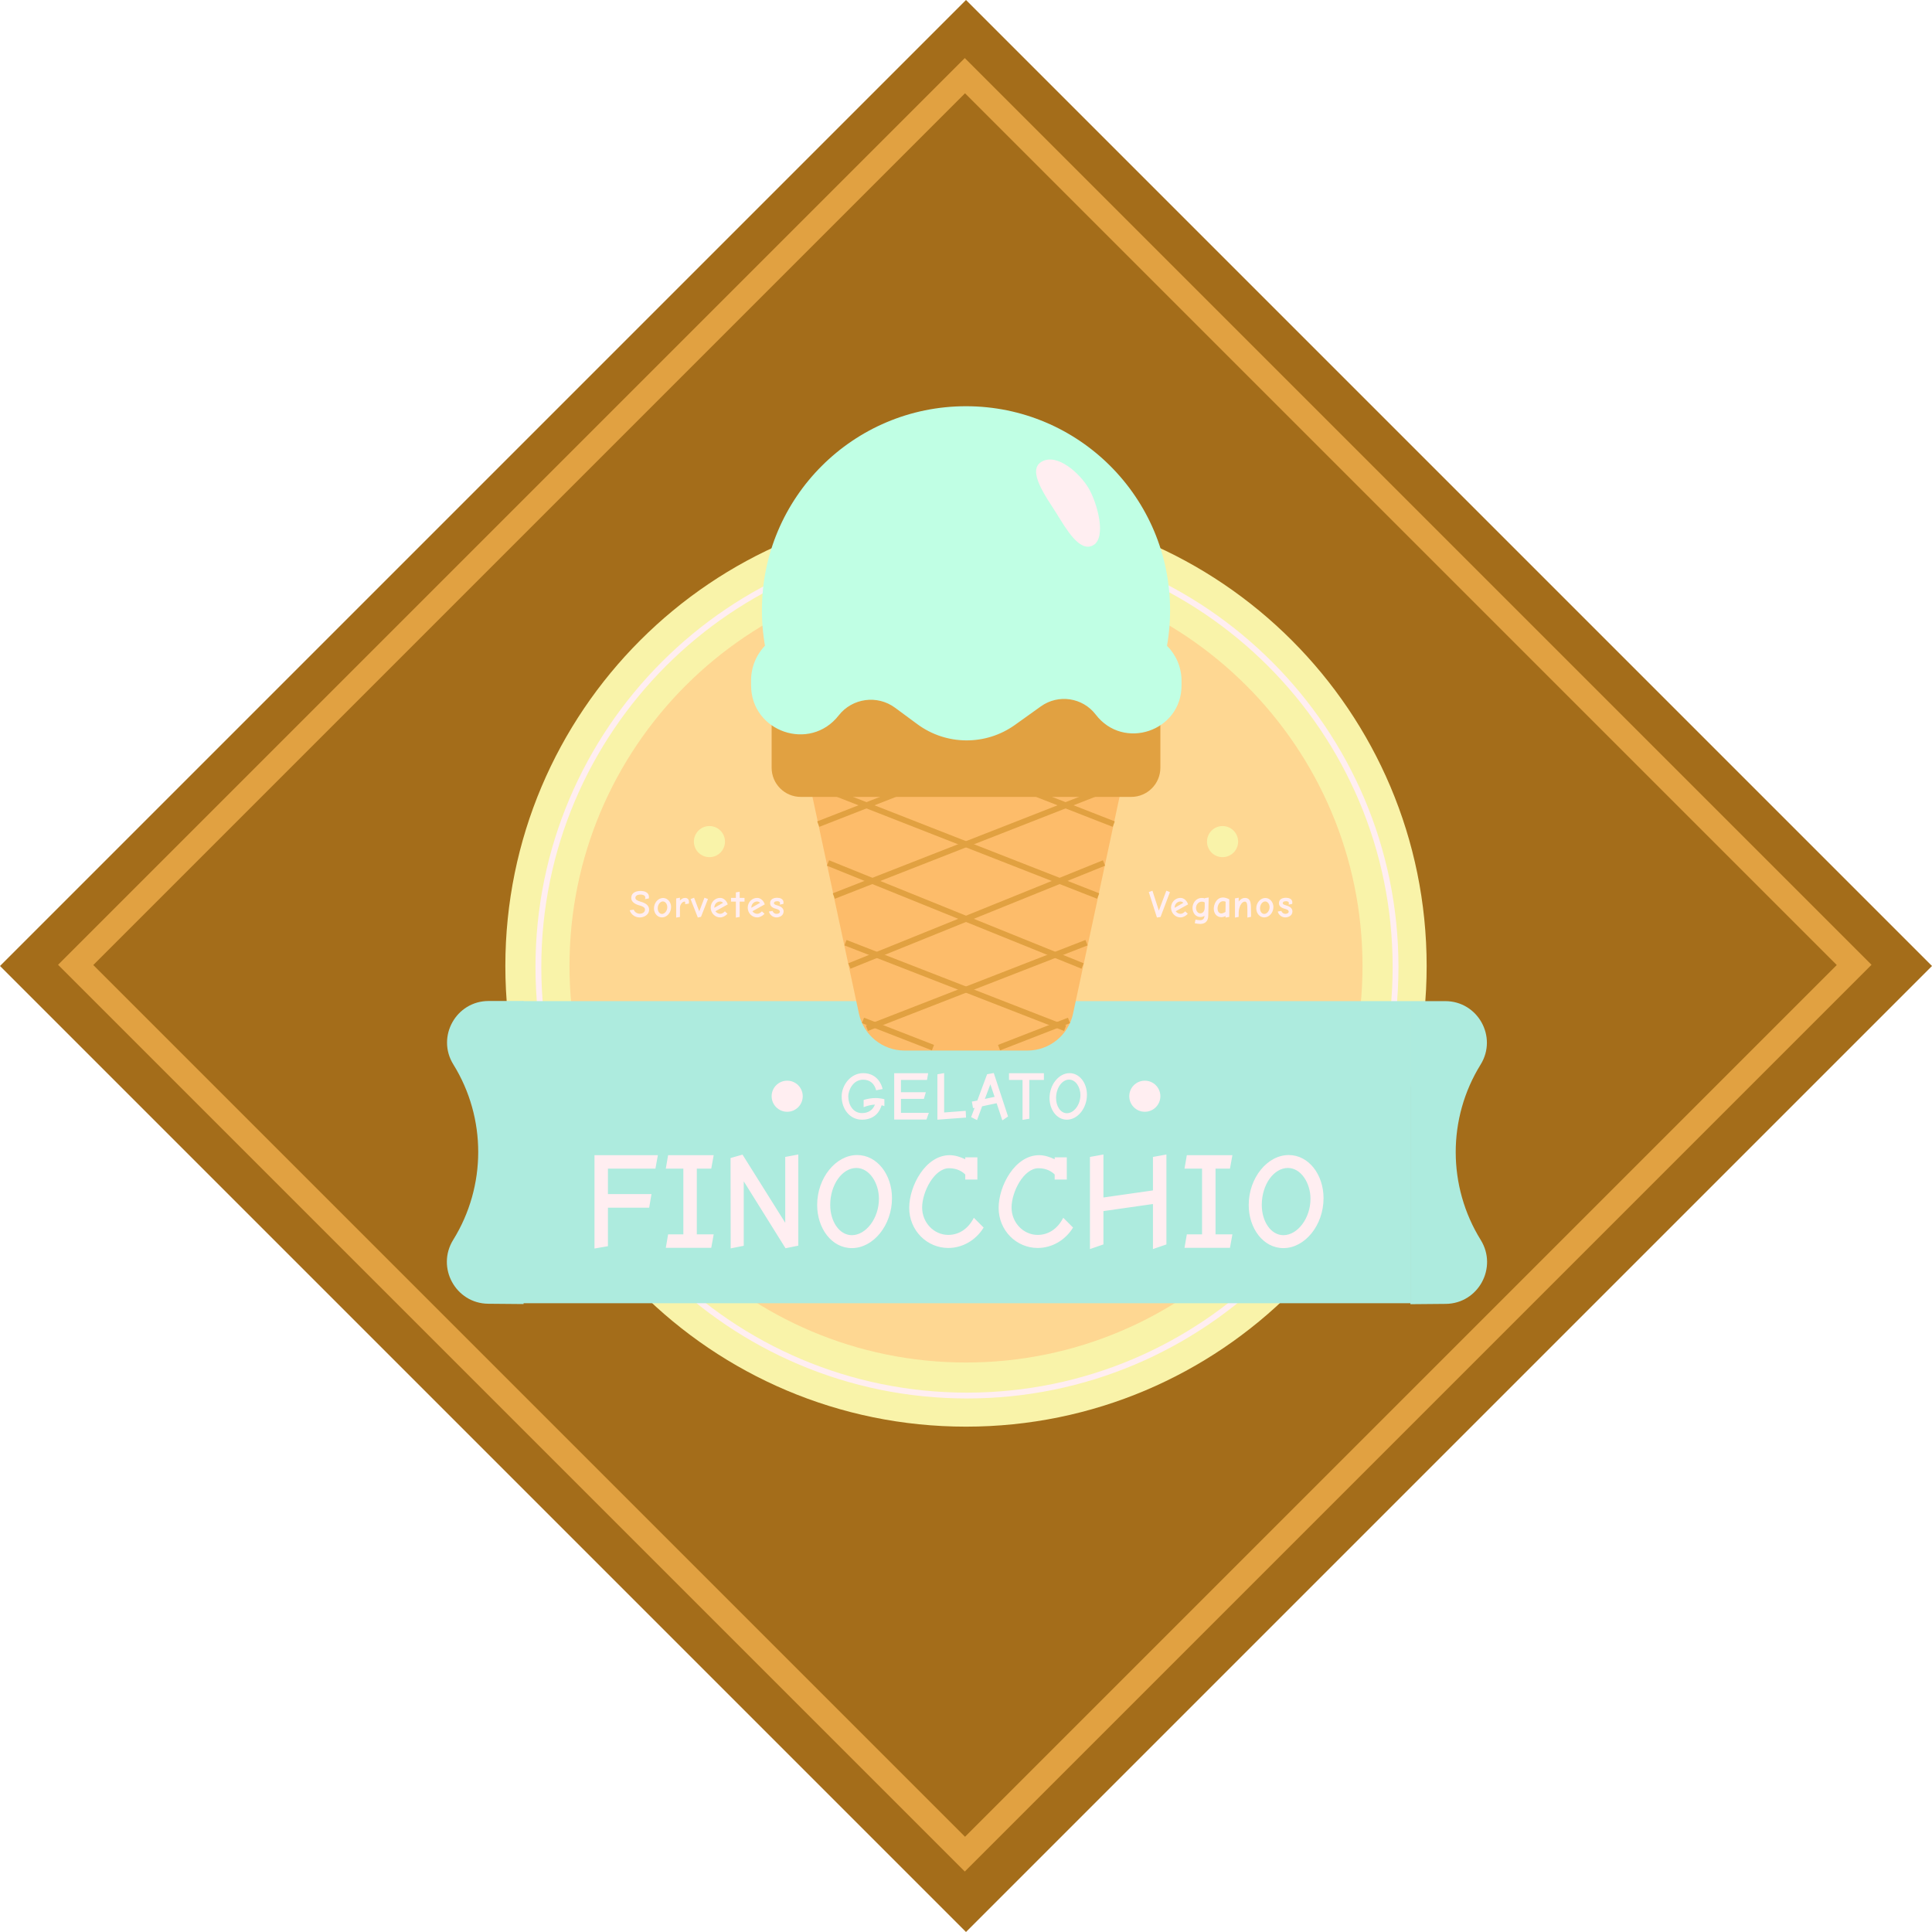
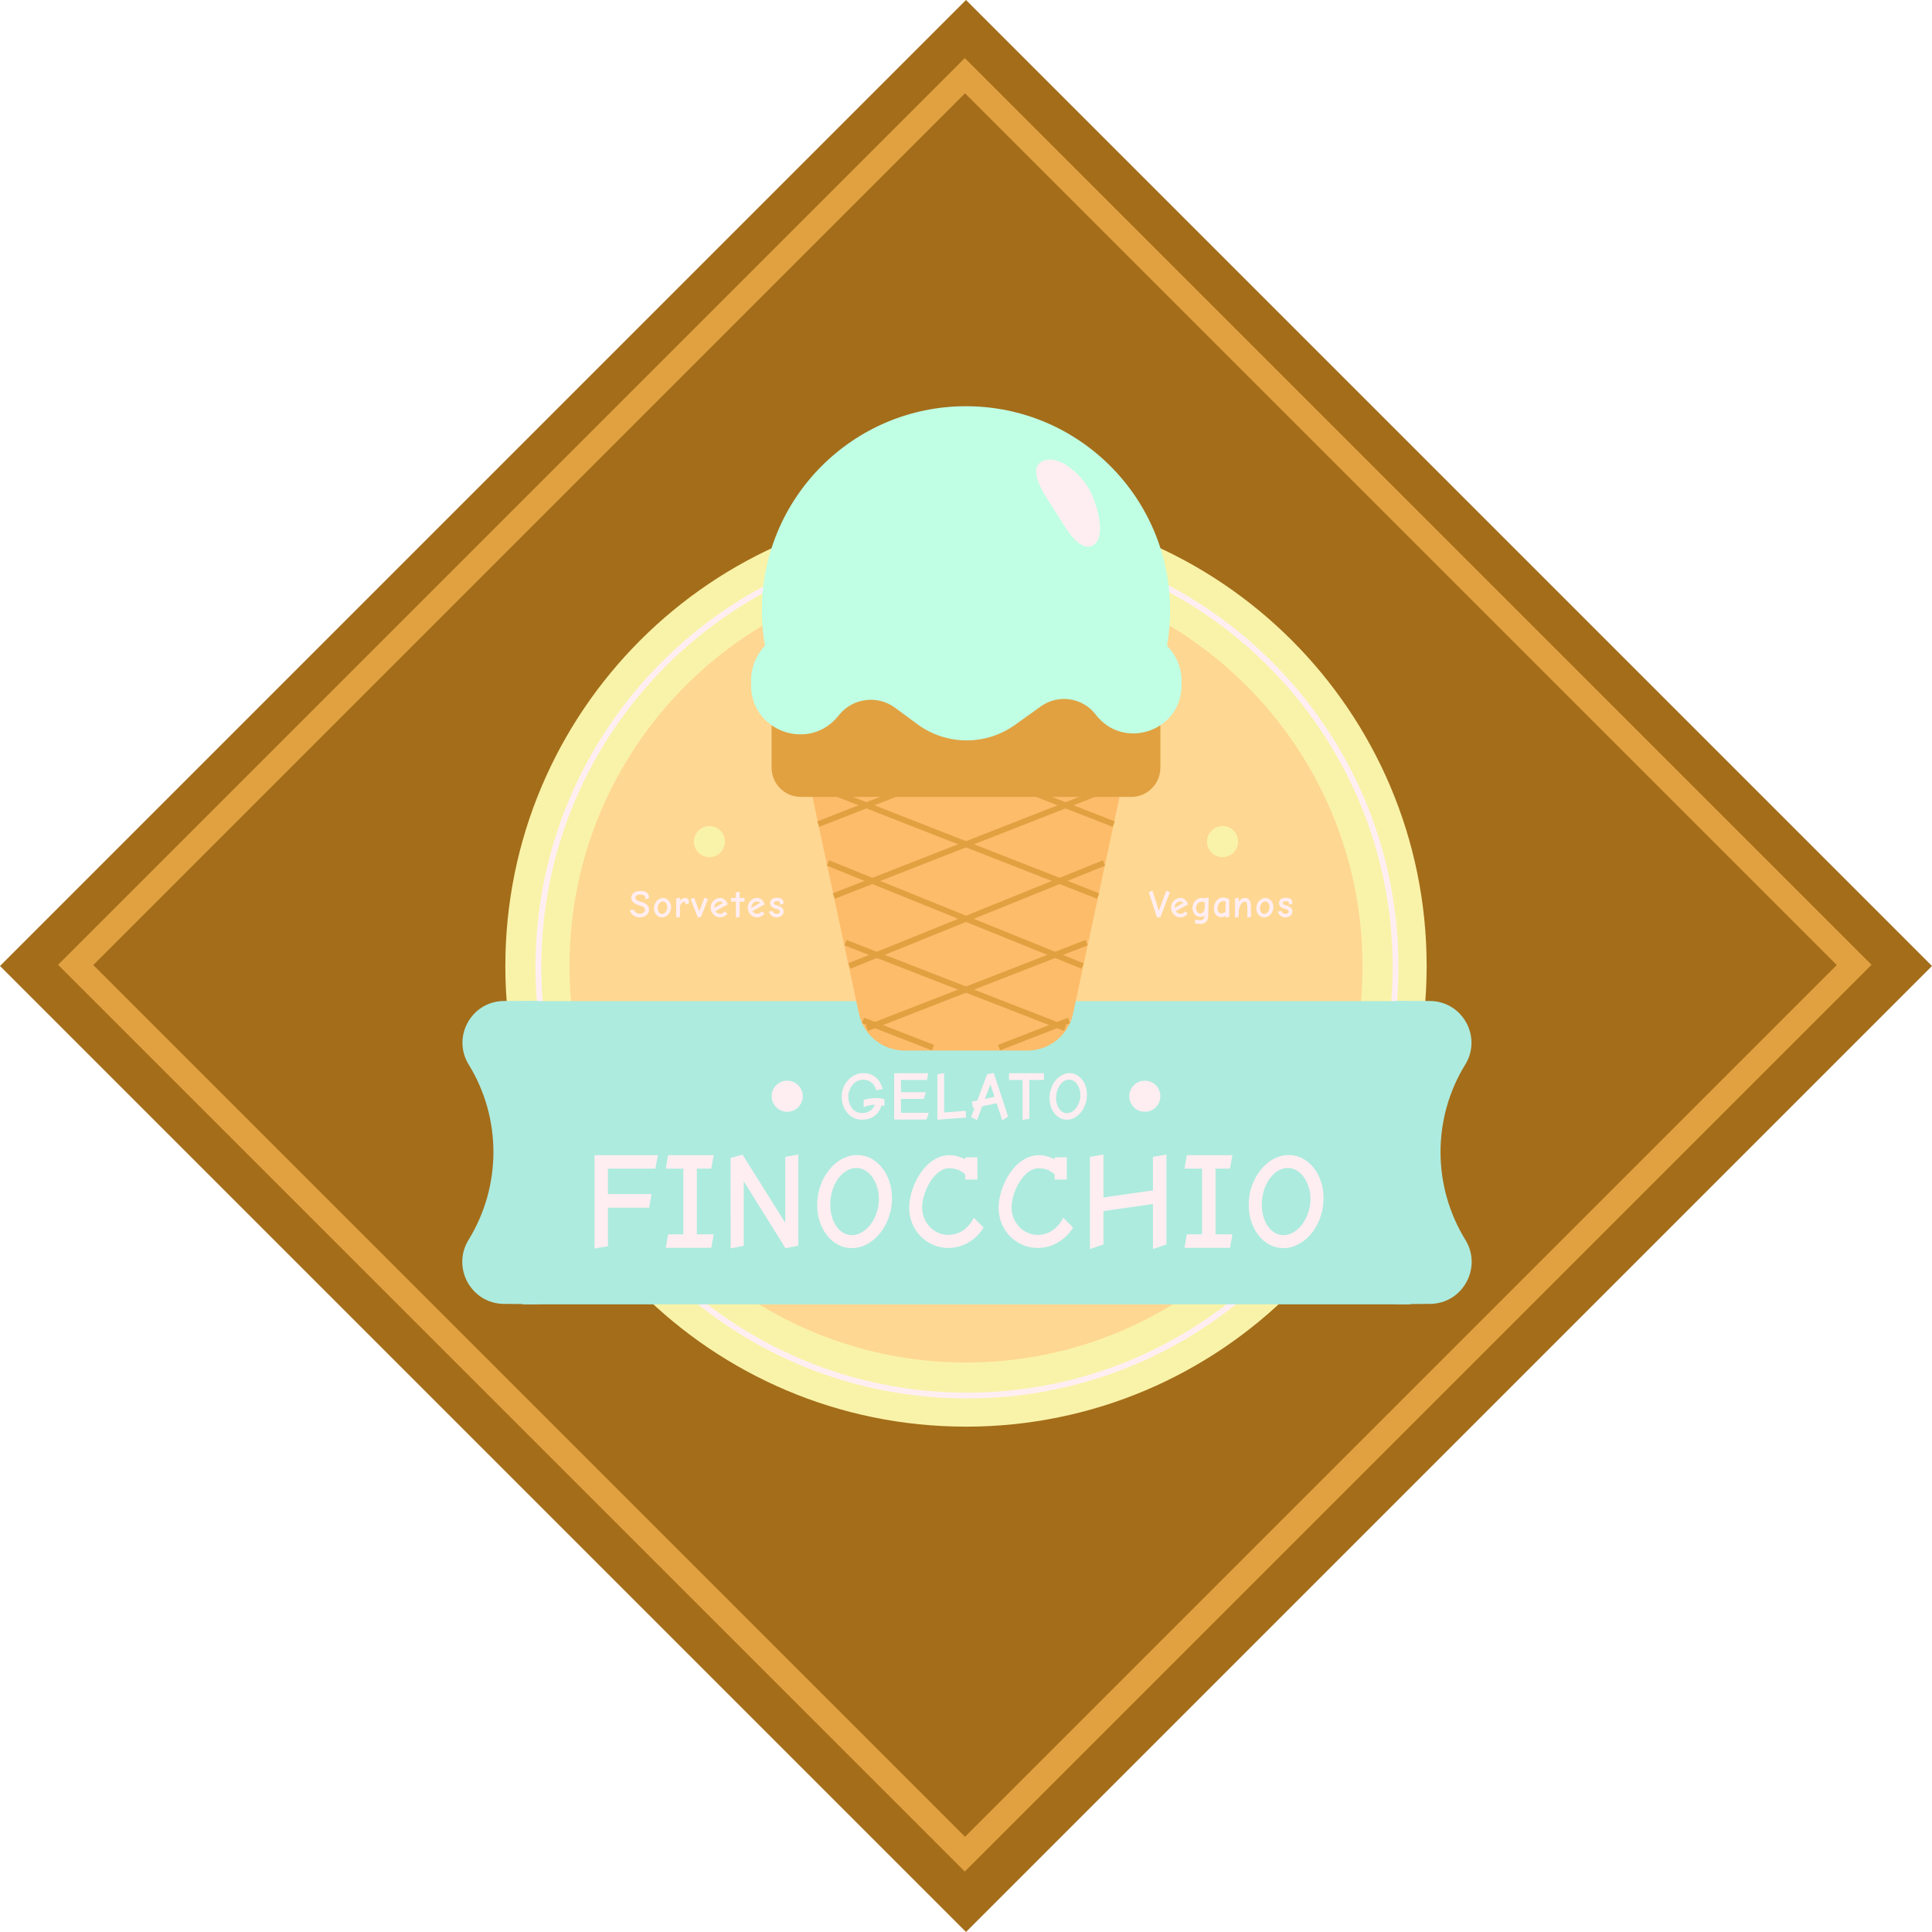
<svg xmlns="http://www.w3.org/2000/svg" width="994" height="994" viewBox="0 0 994 994" fill="none">
  <rect y="497" width="702.864" height="702.864" transform="rotate(-45 0 497)" fill="#A46D1A" />
  <rect x="29.879" y="496.382" width="659.736" height="659.736" transform="rotate(-45 29.8787 496.382)" fill="#E1A141" />
  <rect x="48" y="496.5" width="634.275" height="634.275" transform="rotate(-45 48 496.5)" fill="#A46D1A" />
  <circle cx="497" cy="497" r="237" fill="#F9F3A9" />
  <circle cx="497.5" cy="497.5" r="220.5" stroke="#FFEEF1" stroke-width="3" />
  <circle cx="497" cy="497" r="204" fill="#FED792" />
  <circle cx="365" cy="433" r="8" fill="#F9F3A9" />
  <circle cx="629" cy="433" r="8" fill="#F9F3A9" />
-   <rect x="268.888" y="515.073" width="456.742" height="155.426" fill="#ADEBDE" />
-   <path d="M269.37 515V670.927L251.179 670.765C234.433 670.616 224.345 652.126 233.169 637.893C250.284 610.287 250.355 575.254 233.241 547.648C224.41 533.404 234.654 515 251.413 515H269.37Z" fill="#ADEBDE" />
-   <path d="M725.63 515.073V671L743.821 670.838C760.567 670.689 770.655 652.199 761.831 637.966C744.716 610.36 744.645 575.327 761.759 547.721C770.59 533.477 760.346 515.073 743.587 515.073H725.63Z" fill="#ADEBDE" />
+   <rect x="268.888" y="515.073" width="456.742" height="156" fill="#ADEBDE" />
+   <path d="M277 515V671L259.196 670.841C242.41 670.69 232.276 652.182 241.076 637.887V637.887C258.072 610.278 258.143 575.335 241.147 547.726V547.726C232.34 533.421 242.632 515 259.431 515H277Z" fill="#ADEBDE" />
+   <path d="M718 515V671L735.804 670.841C752.59 670.69 762.724 652.182 753.924 637.887C736.928 610.278 736.857 575.335 753.853 547.726C762.66 533.421 752.368 515 735.569 515H718Z" fill="#ADEBDE" />
  <circle cx="589" cy="564" r="8" fill="#FFEEF1" />
  <circle cx="405" cy="564" r="8" fill="#FFEEF1" />
  <circle cx="497" cy="314" r="105" fill="#C0FFE4" />
  <path d="M412.227 383.033C409.022 368.092 420.412 354 435.693 354H558.307C573.588 354 584.978 368.092 581.773 383.033L552.068 521.533C549.695 532.597 539.917 540.5 528.602 540.5H465.398C454.083 540.5 444.305 532.597 441.932 521.533L412.227 383.033Z" fill="#FDBC6A" />
  <path d="M397 369C397 360.716 403.716 354 412 354H582C590.284 354 597 360.716 597 369V395C597 403.284 590.284 410 582 410H412C403.716 410 397 403.284 397 395V369Z" fill="#E1A141" />
  <path d="M422 405L565 461" stroke="#E1A141" stroke-width="3" />
  <path d="M572 405L429 461" stroke="#E1A141" stroke-width="3" />
  <path d="M422 365L573 424" stroke="#E1A141" stroke-width="3" />
  <path d="M572 365L421 424" stroke="#E1A141" stroke-width="3" />
  <path d="M435 485L548 529" stroke="#E1A141" stroke-width="3" />
  <path d="M559 485L446 529" stroke="#E1A141" stroke-width="3" />
  <path d="M444 525L480 539" stroke="#E1A141" stroke-width="3" />
  <path d="M550 525L514 539" stroke="#E1A141" stroke-width="3" />
  <path d="M426 444L557 497" stroke="#E1A141" stroke-width="3" />
  <path d="M568 444L437 497" stroke="#E1A141" stroke-width="3" />
  <path d="M607.889 350.292C607.902 336.282 596.579 324.9 582.568 324.84L412.57 324.112C398.115 324.05 386.375 335.772 386.415 350.227L386.421 352.639C386.487 376.576 416.747 386.954 431.49 368.097C438.496 359.135 451.364 357.378 460.516 364.134L471.95 372.575C486.85 383.575 507.14 383.727 522.203 372.951L535.514 363.428C544.517 356.988 557.005 358.853 563.733 367.642C578.028 386.316 607.866 376.222 607.887 352.704L607.889 350.292Z" fill="#C0FFE4" />
  <path d="M329.04 465.84C331.66 466.54 331.84 467.42 331.84 468.02C331.84 469.28 330.62 470.1 329.12 470.1C327.96 470.1 326.56 469.44 326.04 468L323.96 468.32C324.7 470.54 326.74 472.02 329.14 472.02C331.24 472.02 333.96 470.74 333.96 468C333.96 466.04 332.5 464.7 329.54 463.88C327.8 463.4 326.9 462.82 326.9 461.96C326.9 461.26 327.34 460.24 329.6 460.24C330.5 460.24 332 460.56 332 461.74C332 461.84 331.98 462.32 331.84 462.6L333.82 462.24C333.9 461.78 333.9 461.64 333.9 461.5C333.9 459.08 331.48 458.38 329.6 458.38C327.5 458.38 324.78 459.06 324.78 462.08C324.78 464.18 327.06 465.32 329.04 465.84ZM340.58 472C343.14 472 345.28 469.56 345.28 466.64C345.28 464.14 343.48 462 341.14 462C338.6 462 336.46 464.46 336.46 467.36C336.46 469.9 338.24 472 340.58 472ZM341.06 463.78C342.32 463.78 343.32 465.14 343.32 466.72C343.32 468.6 342 470.22 340.58 470.22C339.28 470.22 338.4 468.88 338.4 467.32C338.4 465.44 339.62 463.78 341.06 463.78ZM354.451 463.7C354.451 462.74 353.611 461.96 352.491 461.96C351.411 461.96 350.491 462.58 349.831 463.3V461.86L347.891 462.22V472.1L349.831 471.76V466.96C349.831 465.44 351.071 463.86 352.171 463.86C352.431 463.86 352.531 464.1 352.531 464.26V465.2L354.451 464.88V463.7ZM364.246 462.54L362.446 461.86L359.766 468.88L357.106 461.86L355.306 462.58L359.026 472.06L360.666 471.7L364.246 462.54ZM370.519 472C371.799 472 373.159 471.34 374.299 470.14L372.959 468.88C372.179 469.7 371.339 470.16 370.519 470.16C369.539 470.16 368.599 469.56 368.059 468.84L374.419 465.3C373.899 463.48 372.339 461.96 370.519 461.96C367.799 461.96 365.659 464.24 365.659 466.98C365.659 469.74 367.819 472 370.519 472ZM367.499 467.06C367.499 465.32 368.719 463.8 370.519 463.8C371.039 463.8 371.619 464.08 371.999 464.5L367.499 467.06ZM383.054 461.96H380.554V458.8L378.594 459.12V461.96H376.094V463.88H378.594V472.1L380.554 471.76V463.88H383.054V461.96ZM389.562 472C390.842 472 392.202 471.34 393.342 470.14L392.002 468.88C391.222 469.7 390.382 470.16 389.562 470.16C388.582 470.16 387.642 469.56 387.102 468.84L393.462 465.3C392.942 463.48 391.382 461.96 389.562 461.96C386.842 461.96 384.702 464.24 384.702 466.98C384.702 469.74 386.862 472 389.562 472ZM386.542 467.06C386.542 465.32 387.762 463.8 389.562 463.8C390.082 463.8 390.662 464.08 391.042 464.5L386.542 467.06ZM399.397 467.62C400.417 467.9 401.237 468.28 401.237 469.08C401.237 469.68 400.577 470.18 399.517 470.18C398.677 470.18 397.797 469.68 397.477 468.66L395.597 468.98C396.137 470.9 397.817 472 399.517 472C400.697 472 403.157 471.34 403.157 468.9C403.157 467.42 402.077 466.42 399.857 465.8C398.737 465.48 398.177 465.2 398.177 464.68C398.177 464.18 398.537 463.68 399.877 463.66C400.517 463.66 401.317 463.88 401.317 464.56C401.317 464.72 401.317 465.02 401.177 465.42L403.037 465.06C403.117 464.62 403.117 464.48 403.117 464.32C403.117 462.32 401.077 461.9 399.877 461.9C398.337 461.9 396.217 462.38 396.217 464.7C396.217 466.5 397.897 467.22 399.397 467.62Z" fill="#FFEEF1" />
  <path d="M596.22 468.52L592.92 458.26L591.04 458.96L595.24 472.06L597.1 471.76L601.92 459L600.08 458.24L596.22 468.52ZM607.347 472C608.627 472 609.987 471.34 611.127 470.14L609.787 468.88C609.007 469.7 608.167 470.16 607.347 470.16C606.367 470.16 605.427 469.56 604.887 468.84L611.247 465.3C610.727 463.48 609.167 461.96 607.347 461.96C604.627 461.96 602.487 464.24 602.487 466.98C602.487 469.74 604.647 472 607.347 472ZM604.327 467.06C604.327 465.32 605.547 463.8 607.347 463.8C607.867 463.8 608.447 464.08 608.827 464.5L604.327 467.06ZM621.862 461.76L619.902 462.06V462.26C619.422 462.06 618.962 461.98 618.302 461.98C615.422 461.98 613.542 464.54 613.542 467.1C613.542 469.84 615.282 471.8 617.602 471.8C618.382 471.8 619.102 471.62 619.702 471.16C619.682 471.82 619.422 473.44 617.502 473.44C616.702 473.44 615.722 473.28 615.082 473.12L614.682 475C615.482 475.18 616.622 475.36 617.502 475.36C620.082 475.36 621.582 473.88 621.642 471.22L621.862 461.76ZM619.822 464.28V466.68C619.822 469.28 618.562 469.9 617.502 469.92C615.982 469.92 615.342 468.22 615.342 467.14C615.342 465.36 616.642 463.88 618.402 463.88C618.922 463.88 619.462 464.06 619.822 464.28ZM632.459 462.68C631.439 462.16 630.319 461.76 629.239 461.76C625.759 461.76 624.479 465.46 624.479 467.48C624.479 470.1 626.119 471.88 628.339 471.88C629.159 471.88 629.899 471.64 630.539 471.32V472.1L632.459 471.74V462.68ZM626.419 467.46C626.419 466.08 627.179 463.66 629.339 463.66C629.719 463.66 630.239 463.76 630.579 463.92L630.499 469.14C630.019 469.48 629.119 469.96 628.319 469.96C626.939 469.94 626.419 468.56 626.419 467.46ZM641.765 472.1L643.665 471.7L643.645 469.46C643.625 467.02 643.625 465.48 643.345 464.28C642.965 462.74 642.045 461.98 640.585 461.98C639.265 461.98 638.085 462.72 637.305 463.84V461.86L635.385 462.22V472.1L637.285 471.74L637.305 469.3C637.305 468.14 637.705 466.68 638.245 465.62C639.085 464.12 639.905 463.88 640.545 463.88C641.045 463.88 641.385 464.32 641.545 464.96C641.765 465.82 641.765 467.1 641.765 468.86V472.1ZM650.455 472C653.015 472 655.155 469.56 655.155 466.64C655.155 464.14 653.355 462 651.015 462C648.475 462 646.335 464.46 646.335 467.36C646.335 469.9 648.115 472 650.455 472ZM650.935 463.78C652.195 463.78 653.195 465.14 653.195 466.72C653.195 468.6 651.875 470.22 650.455 470.22C649.155 470.22 648.275 468.88 648.275 467.32C648.275 465.44 649.495 463.78 650.935 463.78ZM661.186 467.62C662.206 467.9 663.026 468.28 663.026 469.08C663.026 469.68 662.366 470.18 661.306 470.18C660.466 470.18 659.586 469.68 659.266 468.66L657.386 468.98C657.926 470.9 659.606 472 661.306 472C662.486 472 664.946 471.34 664.946 468.9C664.946 467.42 663.866 466.42 661.646 465.8C660.526 465.48 659.966 465.2 659.966 464.68C659.966 464.18 660.326 463.68 661.666 463.66C662.306 463.66 663.106 463.88 663.106 464.56C663.106 464.72 663.106 465.02 662.966 465.42L664.826 465.06C664.906 464.62 664.906 464.48 664.906 464.32C664.906 462.32 662.866 461.9 661.666 461.9C660.126 461.9 658.006 462.38 658.006 464.7C658.006 466.5 659.686 467.22 661.186 467.62Z" fill="#FFEEF1" />
  <path d="M455.01 565.535C453.435 565.15 451.86 564.94 450.495 564.94C448.535 564.94 446.295 565.29 444.335 565.92V569.63C446.015 568.93 448.325 568.37 450.145 568.3C449.095 571.065 446.785 572.675 443.46 572.675C438.84 572.675 436.425 568.3 436.425 564.065C436.425 561.16 438.7 555.49 444.09 555.49C447.695 555.49 449.935 557.66 450.775 560.95L454.1 560.285C452.91 555.455 449.445 552.13 444.09 552.13C437.475 552.13 433.03 558.5 433.03 564.065C433.03 570.785 437.335 576.07 443.46 576.07C450.635 576.07 452.91 571.03 453.575 568.65C454.1 568.755 454.555 568.93 455.01 569.105V565.535ZM463.534 572.535V565.36H475.329L476.344 561.93H463.534V555.63H476.939L477.534 552.165H460.069V576H476.659L477.884 572.535H463.534ZM482.284 576.07L497.019 574.985L496.844 571.52L485.749 572.36V552.095L482.284 552.725V576.07ZM511.288 552.06L507.858 552.69L502.818 566.235L500.018 566.76L500.613 570.12L501.418 570.015L499.633 574.74L502.678 576.28L505.303 569.175L512.758 567.6L515.698 576.42L518.638 574.425L511.288 552.06ZM506.703 565.395L509.538 557.87L511.708 564.31L506.703 565.395ZM526.088 576.175L529.588 575.58V555.63H537.078V552.165H519.123V555.63H526.088V576.175ZM548.902 576.07C554.432 576.07 559.227 570.19 559.227 563.225C559.227 557.17 555.412 552.13 550.267 552.13C544.772 552.13 539.977 558.01 539.977 564.975C539.977 570.96 543.687 576.07 548.902 576.07ZM550.057 555.455C553.452 555.455 555.867 559.375 555.867 563.365C555.867 568.44 552.507 572.745 548.902 572.745C545.682 572.745 543.337 569.21 543.337 564.975C543.337 559.69 546.452 555.455 550.057 555.455Z" fill="#FFEEF1" />
  <path d="M337.21 601.26L338.47 594.33H305.85V642.35L312.78 641.16V621.35H333.99L335.18 614.35H312.78V601.26H337.21ZM365.928 601.26L367.188 594.33H343.738L342.548 601.26H351.578V635.07H343.738L342.548 642H365.928L367.188 635.07H358.508V601.26H365.928ZM404 595.24V629.12L382.02 594.05L375.86 595.8L375.93 642.28L382.65 640.95V607.77L404.14 642.21L410.72 640.88V593.98L404 595.24ZM438.274 642.14C449.334 642.14 458.924 630.38 458.924 616.45C458.924 604.34 451.294 594.26 441.004 594.26C430.014 594.26 420.424 606.02 420.424 619.95C420.424 631.92 427.844 642.14 438.274 642.14ZM440.584 600.91C447.374 600.91 452.204 608.75 452.204 616.73C452.204 626.88 445.484 635.49 438.274 635.49C431.834 635.49 427.144 628.42 427.144 619.95C427.144 609.38 433.374 600.91 440.584 600.91ZM487.872 642.07C495.222 642.07 502.082 638.08 506.072 631.57L501.032 626.53C498.162 632.2 493.402 635.35 487.872 635.35C480.452 635.35 474.432 628.98 474.432 621.28C474.432 613.23 480.662 601.05 488.292 601.05C492.422 601.05 495.082 602.73 496.622 604.27V606.86H502.852V595.45H496.622V596.43C494.242 595.31 491.442 594.33 488.642 594.33C476.112 594.33 467.782 610.22 467.782 621.42C467.782 633.11 476.952 642.07 487.872 642.07ZM533.878 642.07C541.228 642.07 548.088 638.08 552.078 631.57L547.038 626.53C544.168 632.2 539.408 635.35 533.878 635.35C526.458 635.35 520.438 628.98 520.438 621.28C520.438 613.23 526.668 601.05 534.298 601.05C538.428 601.05 541.088 602.73 542.628 604.27V606.86H548.858V595.45H542.628V596.43C540.248 595.31 537.448 594.33 534.648 594.33C522.118 594.33 513.788 610.22 513.788 621.42C513.788 633.11 522.958 642.07 533.878 642.07ZM593.184 595.24V612.46L567.704 616.1V593.98L560.774 595.24V642.63L567.704 640.25V623.1L593.184 619.46V642.63L600.114 640.25V593.98L593.184 595.24ZM632.803 601.26L634.063 594.33H610.613L609.423 601.26H618.453V635.07H610.613L609.423 642H632.803L634.063 635.07H625.383V601.26H632.803ZM660.305 642.14C671.365 642.14 680.955 630.38 680.955 616.45C680.955 604.34 673.325 594.26 663.035 594.26C652.045 594.26 642.455 606.02 642.455 619.95C642.455 631.92 649.875 642.14 660.305 642.14ZM662.615 600.91C669.405 600.91 674.235 608.75 674.235 616.73C674.235 626.88 667.515 635.49 660.305 635.49C653.865 635.49 649.175 628.42 649.175 619.95C649.175 609.38 655.405 600.91 662.615 600.91Z" fill="#FFEEF1" />
  <path d="M559.974 251C564.474 258.5 569.474 276.5 562.474 280.5C555.474 284.5 548.474 272 543.474 264C538.474 256 527.974 242 535.974 237.5C543.974 233 555.474 243.5 559.974 251Z" fill="#FFEEF1" />
</svg>
